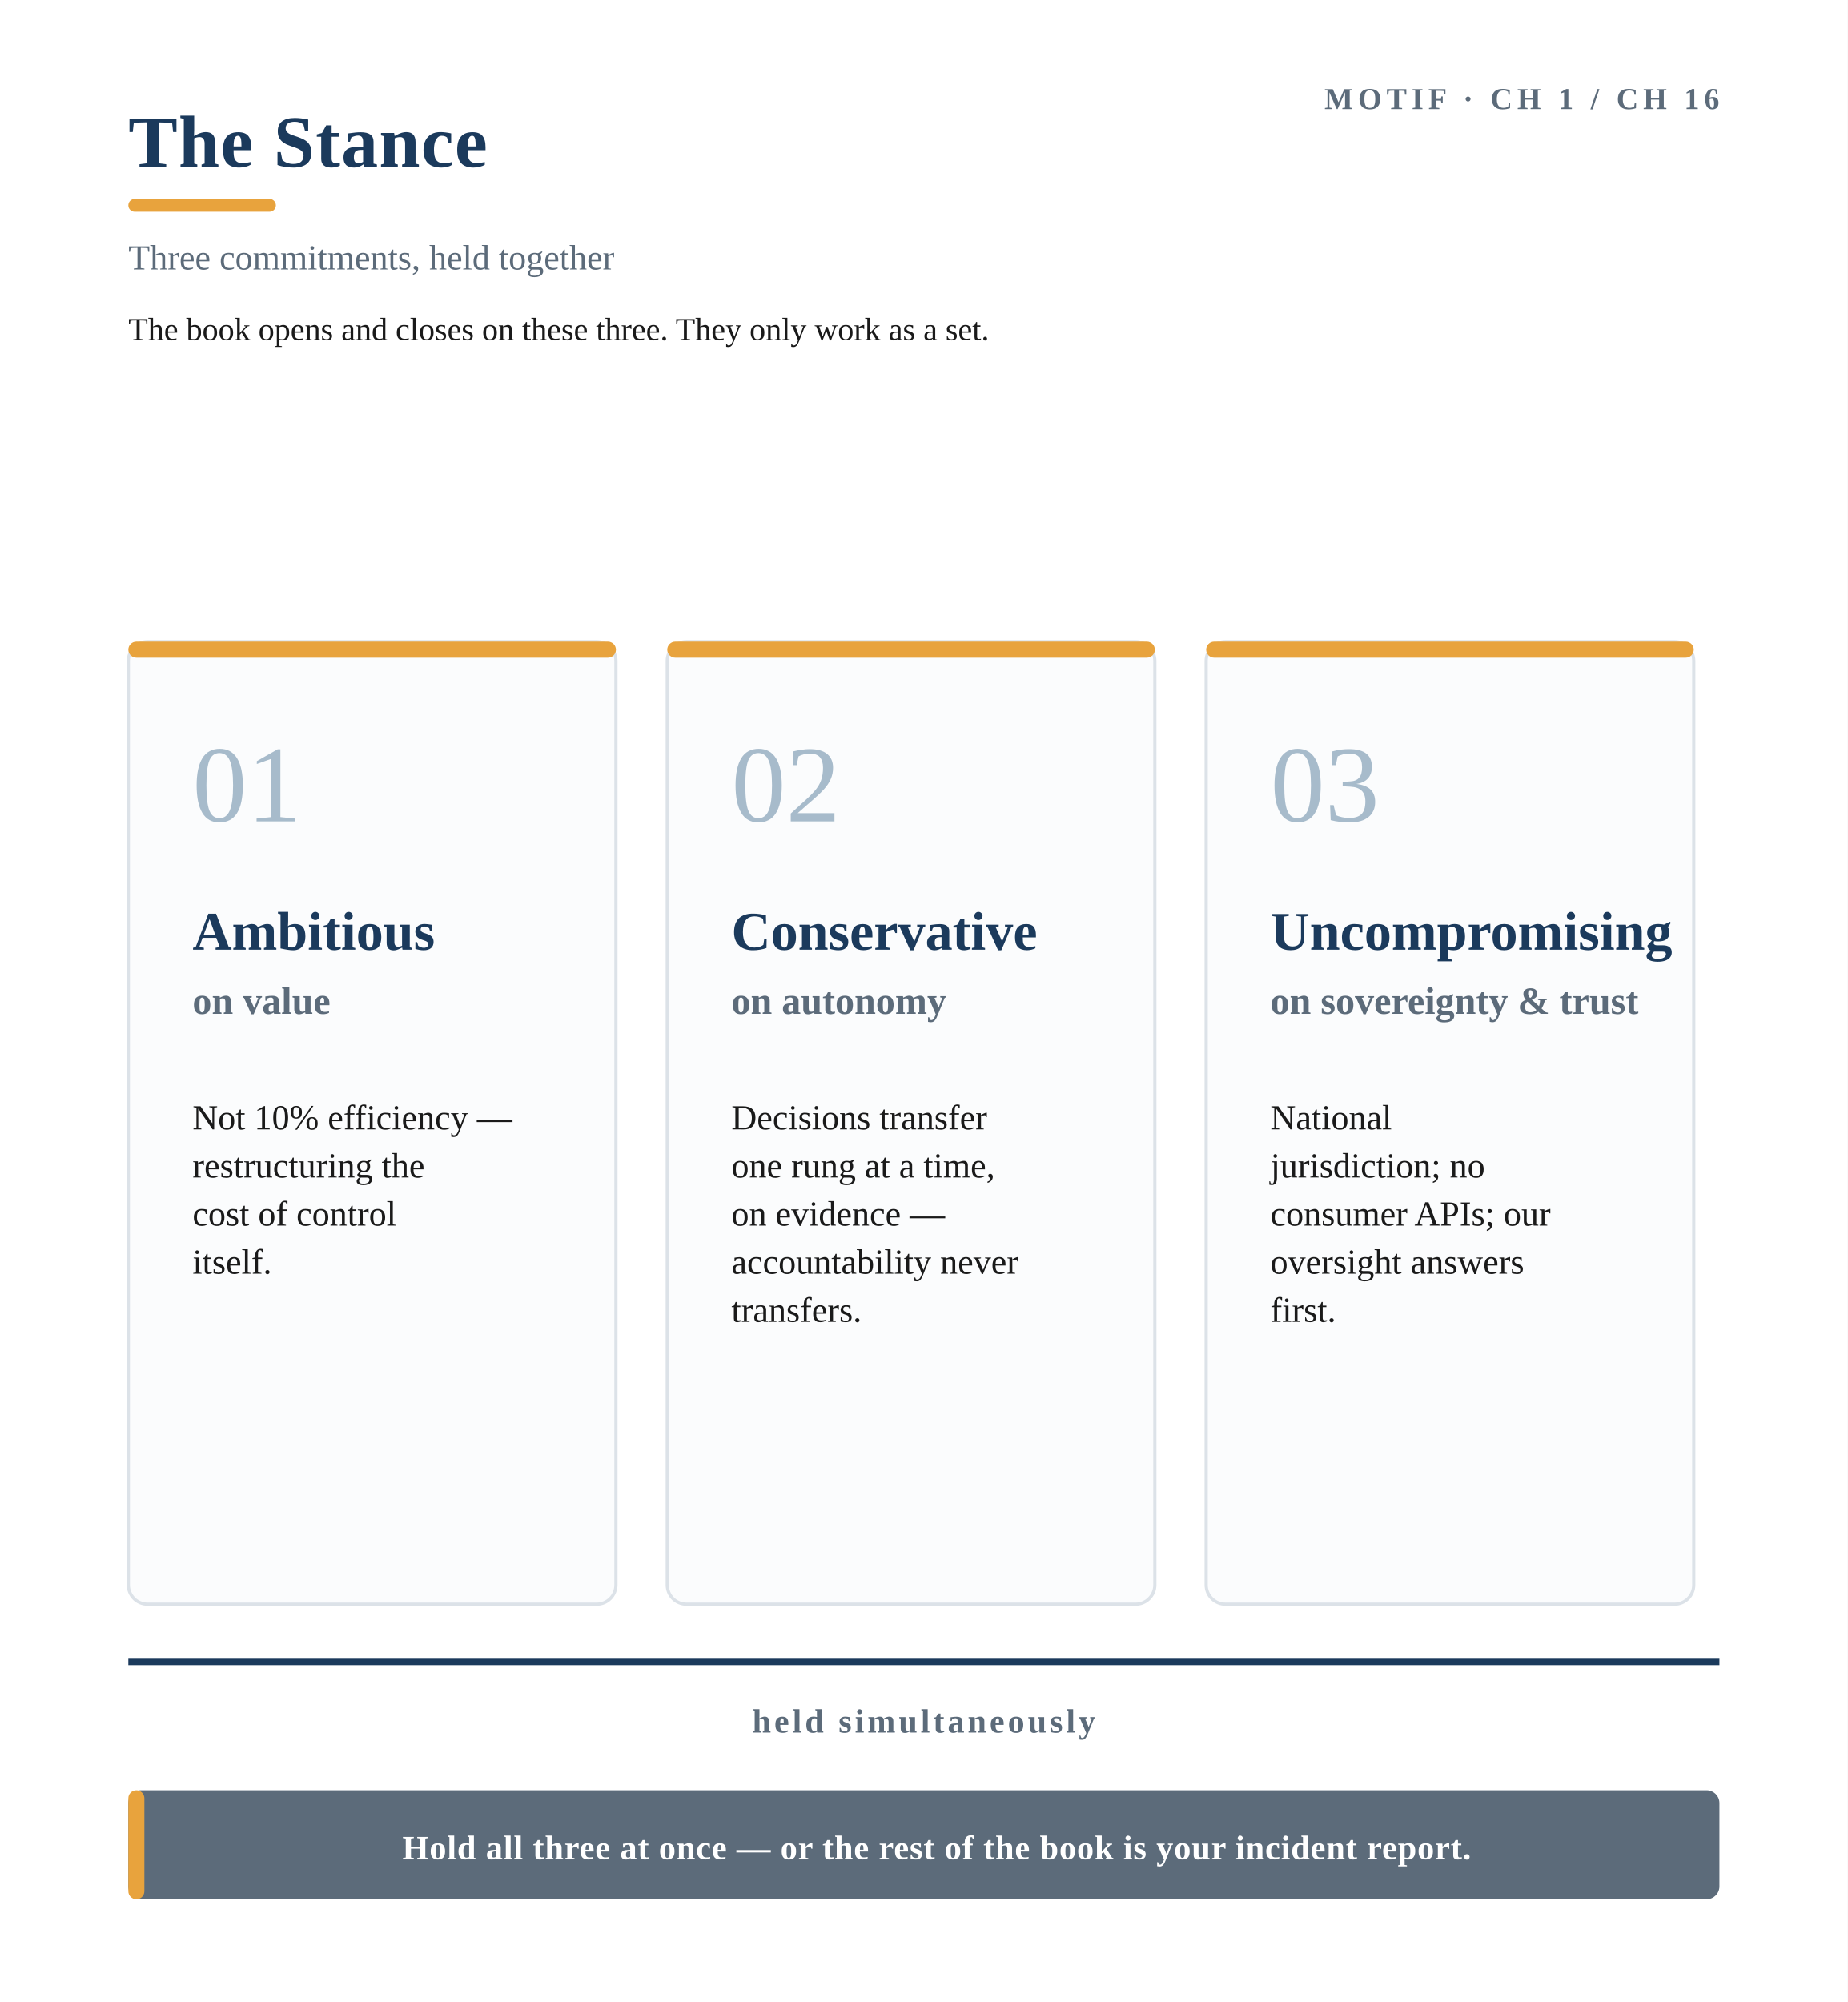
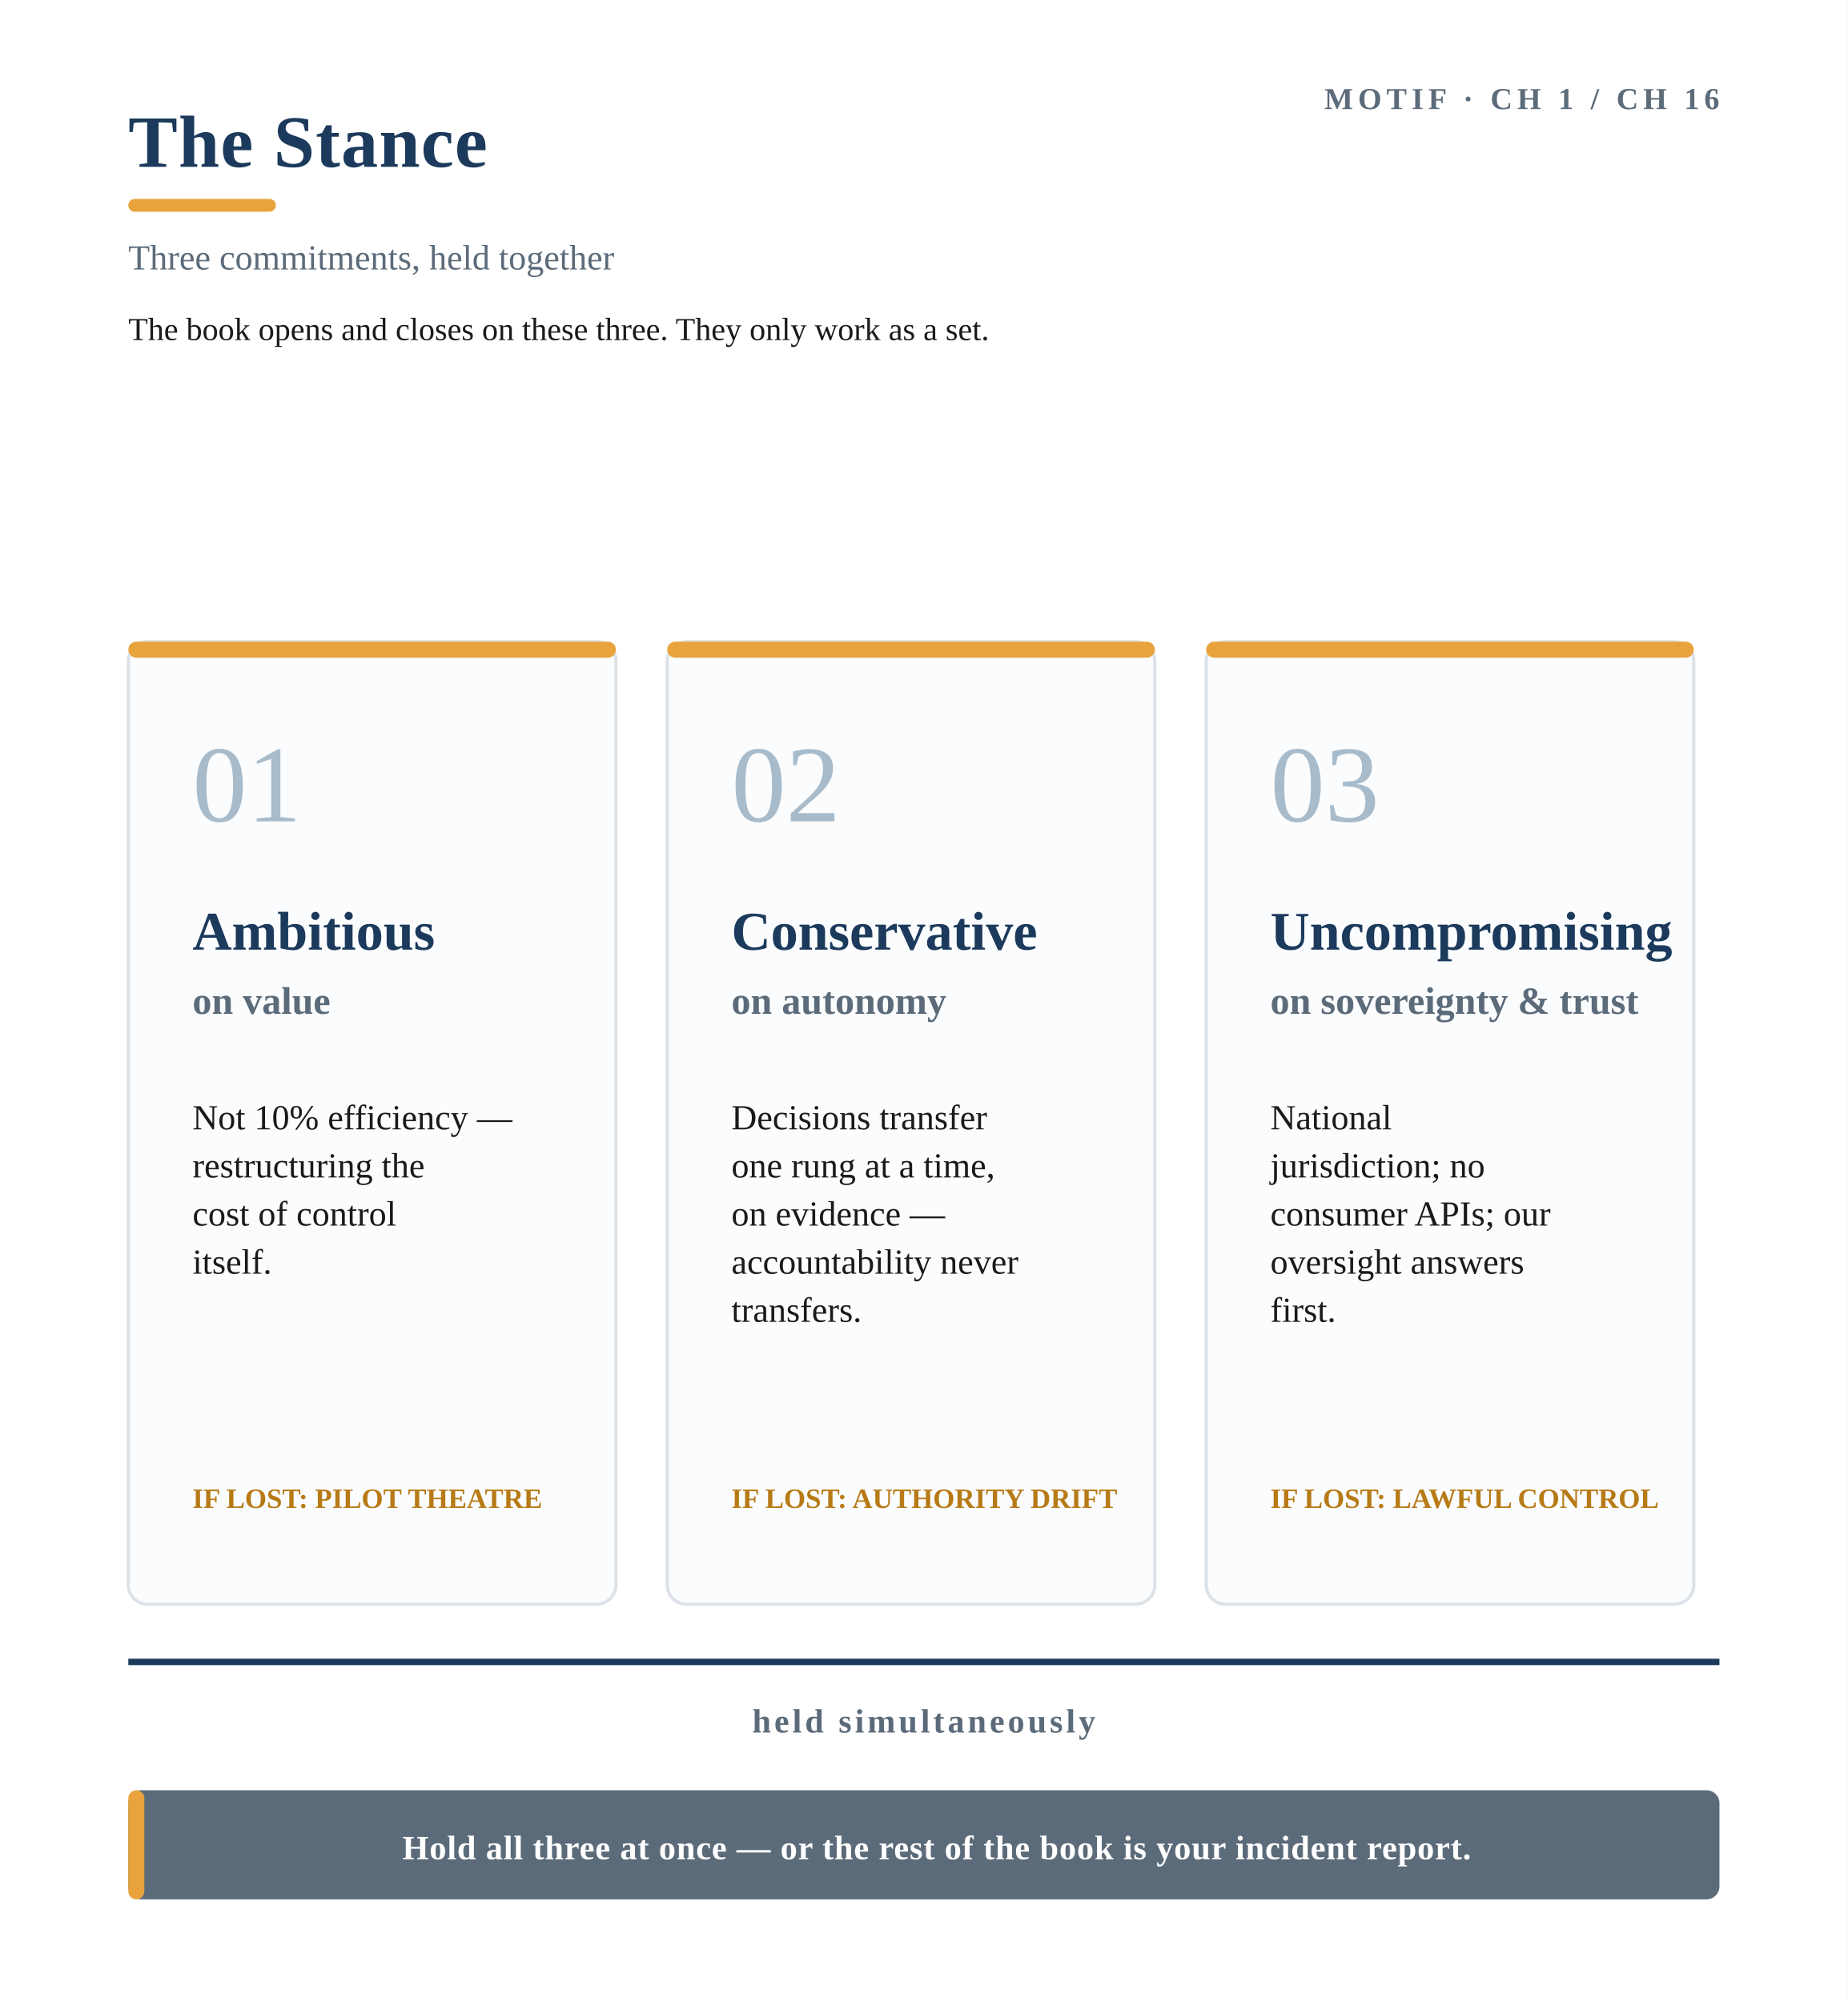
<svg xmlns="http://www.w3.org/2000/svg" viewBox="0 0 576 624" width="576" height="624">
  <defs />
  <rect width="576" height="864" fill="#fff" />
  <text x="40" y="52" font-size="23" font-weight="700" fill="#1B3A5C" letter-spacing="0.3">The Stance</text>
  <rect x="40" y="62" width="46" height="4" rx="2" fill="#E8A33D" />
  <text x="536" y="34" text-anchor="end" font-size="9.5" font-weight="600" fill="#5C6B7A" letter-spacing="1.5">MOTIF · CH 1 / CH 16</text>
  <text x="40" y="84" font-size="11" fill="#5C6B7A">Three commitments, held together</text>
  <text x="40" y="106" font-size="10" fill="#1A1A1A" font-weight="400">
    <tspan x="40" dy="0">The book opens and closes on these three. They only work as a set.</tspan>
  </text>
  <rect x="40" y="200" width="152" height="300" rx="6" fill="#FBFCFD" stroke="#DCE2E8" />
  <rect x="40" y="200" width="152" height="5" rx="2.5" fill="#E8A33D" />
  <text x="60" y="256" font-size="34" fill="#A7BBCB" font-weight="300">01</text>
  <text x="60" y="296" font-size="17" fill="#1B3A5C" font-weight="700">Ambitious</text>
  <text x="60" y="316" font-size="12" fill="#5C6B7A" font-weight="600">on value</text>
  <text x="60" y="352" font-size="11" fill="#1A1A1A" font-weight="400">
    <tspan x="60" dy="0">Not 10% efficiency —</tspan>
    <tspan x="60" dy="15">restructuring the</tspan>
    <tspan x="60" dy="15">cost of control</tspan>
    <tspan x="60" dy="15">itself.</tspan>
  </text>
  <rect x="208" y="200" width="152" height="300" rx="6" fill="#FBFCFD" stroke="#DCE2E8" />
  <rect x="208" y="200" width="152" height="5" rx="2.5" fill="#E8A33D" />
  <text x="228" y="256" font-size="34" fill="#A7BBCB" font-weight="300">02</text>
  <text x="228" y="296" font-size="17" fill="#1B3A5C" font-weight="700">Conservative</text>
  <text x="228" y="316" font-size="12" fill="#5C6B7A" font-weight="600">on autonomy</text>
  <text x="228" y="352" font-size="11" fill="#1A1A1A" font-weight="400">
    <tspan x="228" dy="0">Decisions transfer</tspan>
    <tspan x="228" dy="15">one rung at a time,</tspan>
    <tspan x="228" dy="15">on evidence —</tspan>
    <tspan x="228" dy="15">accountability never</tspan>
    <tspan x="228" dy="15">transfers.</tspan>
  </text>
  <rect x="376" y="200" width="152" height="300" rx="6" fill="#FBFCFD" stroke="#DCE2E8" />
  <rect x="376" y="200" width="152" height="5" rx="2.5" fill="#E8A33D" />
  <text x="396" y="256" font-size="34" fill="#A7BBCB" font-weight="300">03</text>
  <text x="396" y="296" font-size="17" fill="#1B3A5C" font-weight="700">Uncompromising</text>
  <text x="396" y="316" font-size="12" fill="#5C6B7A" font-weight="600">on sovereignty &amp; trust</text>
  <text x="396" y="352" font-size="11" fill="#1A1A1A" font-weight="400">
    <tspan x="396" dy="0">National</tspan>
    <tspan x="396" dy="15">jurisdiction; no</tspan>
    <tspan x="396" dy="15">consumer APIs; our</tspan>
    <tspan x="396" dy="15">oversight answers</tspan>
    <tspan x="396" dy="15">first.</tspan>
  </text>
+   <text x="60" y="470" font-size="8.7" fill="#B77A16" font-weight="700">IF LOST: PILOT THEATRE</text>
+   <text x="228" y="470" font-size="8.7" fill="#B77A16" font-weight="700">IF LOST: AUTHORITY DRIFT</text>
+   <text x="396" y="470" font-size="8.7" fill="#B77A16" font-weight="700">IF LOST: LAWFUL CONTROL</text>
  <line x1="40" y1="518" x2="536" y2="518" stroke="#1B3A5C" stroke-width="2" />
  <text x="288" y="540" font-size="10.5" fill="#5C6B7A" font-weight="600" letter-spacing="1" text-anchor="middle">held simultaneously</text>
  <rect x="40" y="558" width="496" height="34" rx="4" fill="#5C6B7A" />
  <rect x="40" y="558" width="5" height="34" rx="2.5" fill="#E8A33D" />
  <text x="292" y="579.5" text-anchor="middle" font-size="10.6" font-weight="600" fill="#fff" letter-spacing="0.2">Hold all three at once — or the rest of the book is your incident report.</text>
</svg>
